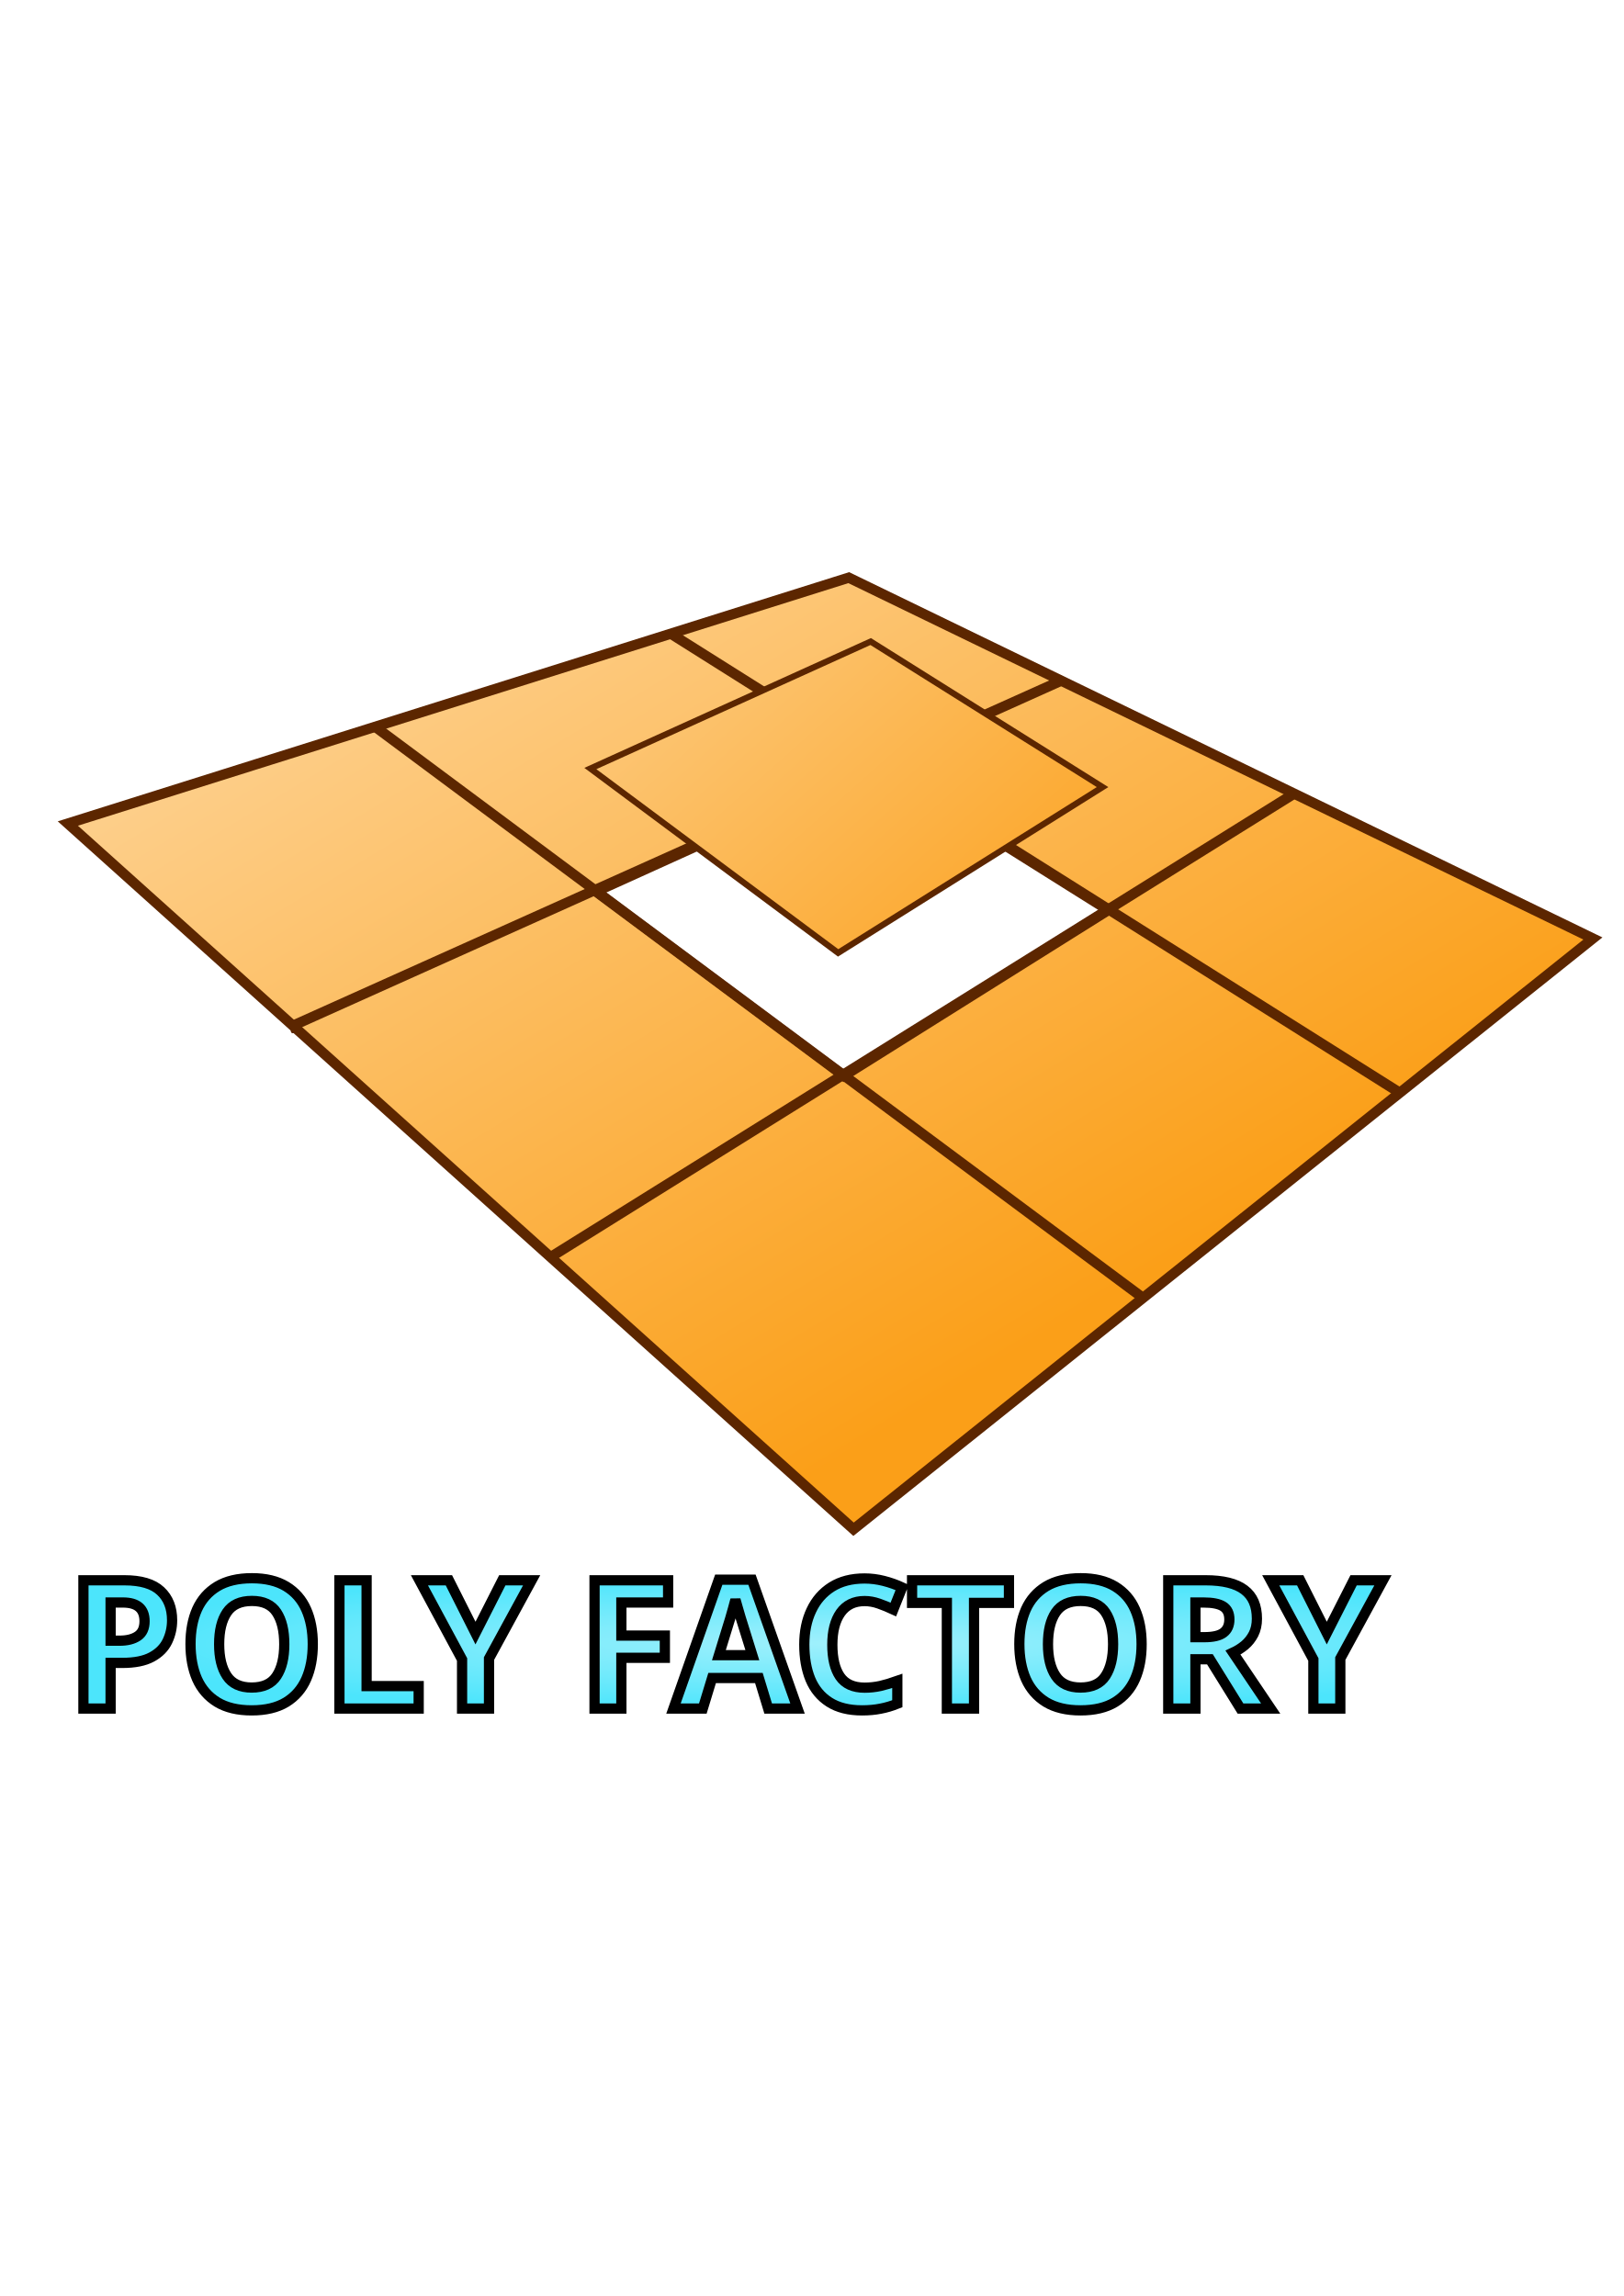
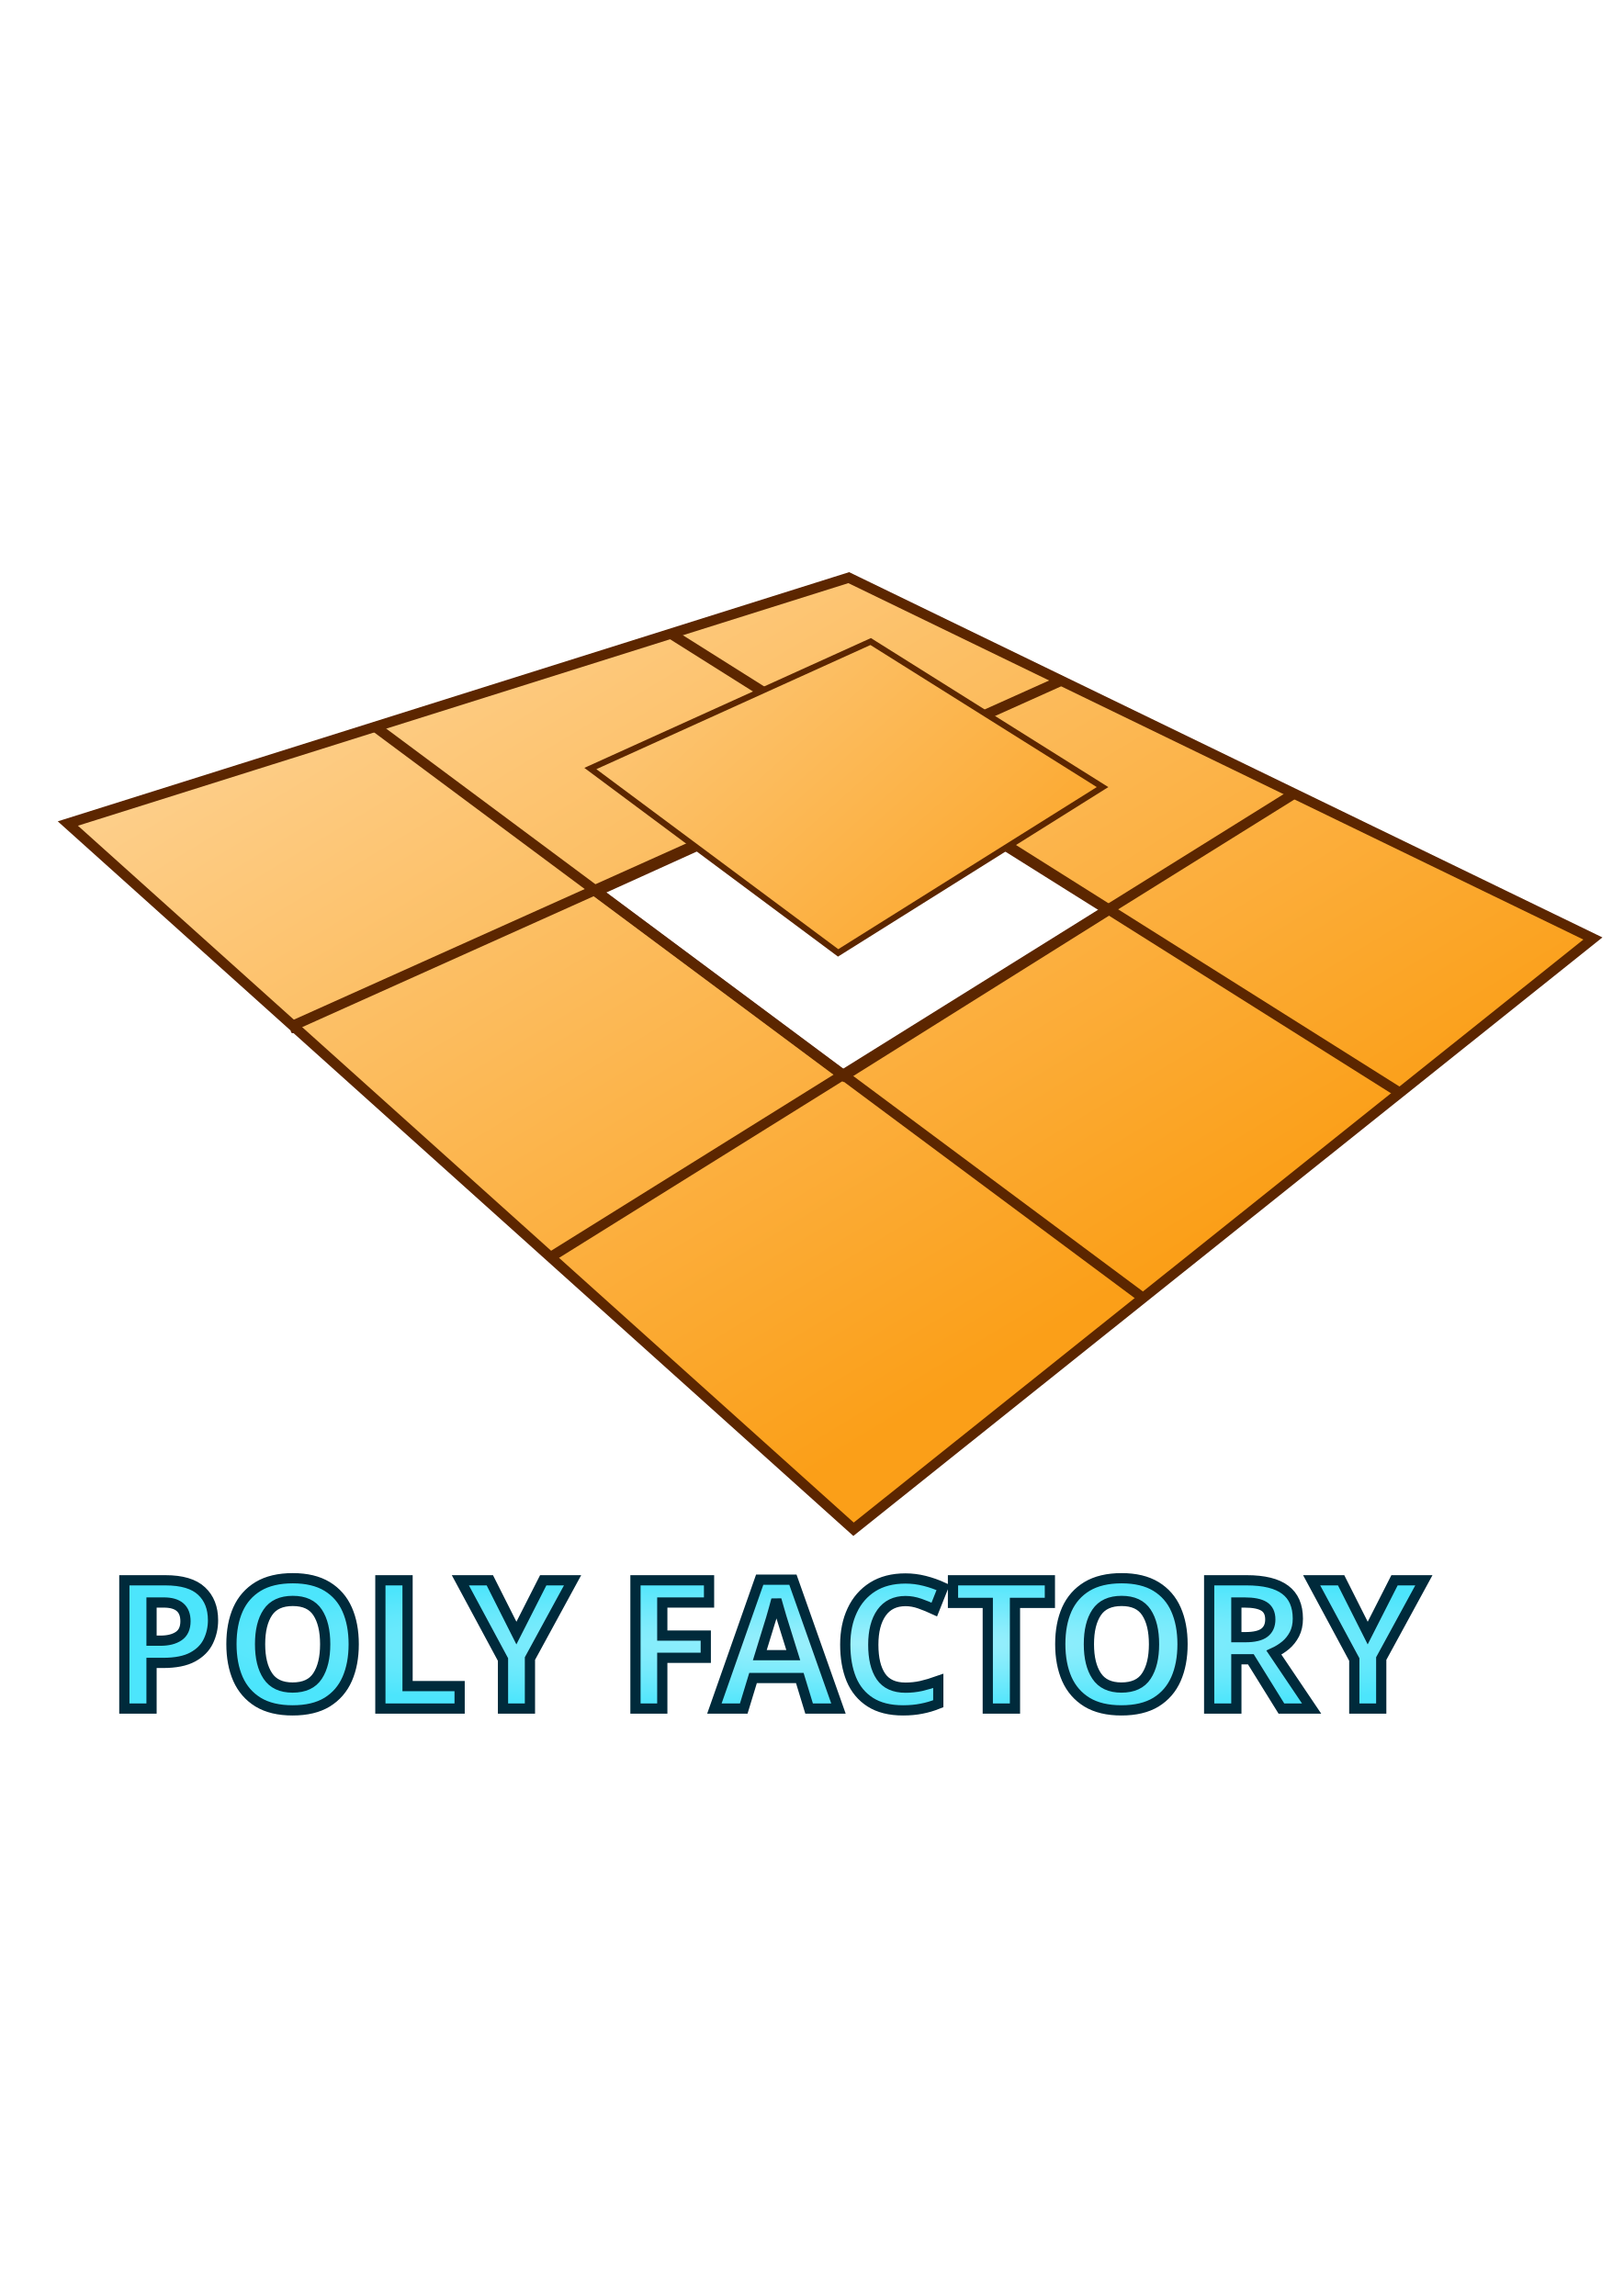
<svg xmlns="http://www.w3.org/2000/svg" xmlns:xlink="http://www.w3.org/1999/xlink" width="210mm" height="297mm" viewBox="0 0 210 297" version="1.1" id="svg5">
  <defs id="defs2">
+     <linearGradient id="linearGradient33779">
+       <stop style="stop-color:#000000;stop-opacity:1;" offset="0" id="stop33775" />
+       <stop style="stop-color:#000000;stop-opacity:0;" offset="1" id="stop33777" />
+     </linearGradient>
    <linearGradient id="linearGradient15741">
      <stop style="stop-color:#a0f0fc;stop-opacity:1" offset="0" id="stop15737" />
      <stop style="stop-color:#4ce5fc;stop-opacity:1" offset="1" id="stop15739" />
    </linearGradient>
    <marker style="overflow:visible" id="Arrow1Lstart" refX="0.0" refY="0.0" orient="auto">
      <path transform="scale(0.8) translate(12.5,0)" style="fill-rule:evenodd;fill:context-stroke;stroke:context-stroke;stroke-width:1.0pt" d="M 0.0,0.0 L 5.0,-5.0 L -12.5,0.0 L 5.0,5.0 L 0.0,0.0 z " id="path1201" />
    </marker>
    <linearGradient id="linearGradient7196">
      <stop style="stop-color:#fdf39c;stop-opacity:1;" offset="0" id="stop7198" />
      <stop style="stop-color:#fce741;stop-opacity:1;" offset="1" id="stop7200" />
    </linearGradient>
    <linearGradient id="linearGradient7188">
      <stop style="stop-color:#fce94f;stop-opacity:1;" offset="0" id="stop7190" />
      <stop style="stop-color:#fce94f;stop-opacity:0;" offset="1" id="stop7192" />
    </linearGradient>
    <linearGradient id="linearGradient7180">
      <stop style="stop-color:#fdce89;stop-opacity:1;" offset="0" id="stop7182" />
      <stop style="stop-color:#fb9f18;stop-opacity:1;" offset="1" id="stop7184" />
    </linearGradient>
    <linearGradient id="linearGradient7170">
      <stop style="stop-color:#ffffff;stop-opacity:0.441;" offset="0" id="stop7172" />
      <stop style="stop-color:#ffffff;stop-opacity:0;" offset="1" id="stop7174" />
    </linearGradient>
    <radialGradient xlink:href="#linearGradient7170" id="radialGradient7176" cx="25.196" cy="19.589" fx="25.196" fy="19.589" r="14.232" gradientTransform="matrix(1,0,0,0.6210791,0,7.42279)" gradientUnits="userSpaceOnUse" />
    <radialGradient xlink:href="#linearGradient7188" id="radialGradient7194" cx="22.905" cy="20.095" fx="22.905" fy="20.095" r="10.834" gradientTransform="matrix(1,0,0,0.8741259,42.92857,3.172239)" gradientUnits="userSpaceOnUse" />
    <linearGradient xlink:href="#linearGradient7180" id="linearGradient1330" x1="80.089" y1="98.118" x2="142.146" y2="200.767" gradientUnits="userSpaceOnUse" gradientTransform="matrix(3.779528,0,0,3.779528,6.62371,-125.8505)" />
    <linearGradient xlink:href="#linearGradient7180" id="linearGradient5153" x1="78.577" y1="74.066" x2="134.23" y2="136.719" gradientUnits="userSpaceOnUse" />
-     <radialGradient xlink:href="#linearGradient15741" id="radialGradient40055" cx="108.544" cy="212.562" fx="108.544" fy="212.562" r="97.691" gradientTransform="matrix(1,0,0,0.09012726,0,193.404)" gradientUnits="userSpaceOnUse" />
+     <radialGradient xlink:href="#linearGradient15741" id="radialGradient40055" cx="108.544" cy="212.562" fx="108.544" fy="212.562" r="97.691" gradientTransform="matrix(1,0,0,0.09012726,5.291667,193.404)" gradientUnits="userSpaceOnUse" />
+     <linearGradient xlink:href="#linearGradient33779" id="linearGradient33781" x1="15.46" y1="212.55" x2="205.183" y2="212.55" gradientUnits="userSpaceOnUse" />
  </defs>
  <g id="layer1">
    <circle id="path3345" style="fill:#9cf0fc;stroke:#5c2600;stroke-width:0.265" cx="37.896" cy="133.377" r="0.138" />
    <path id="path1322" style="fill:url(#linearGradient1330);fill-opacity:1;stroke:#5c2600;stroke-width:5;stroke-linecap:butt;stroke-linejoin:miter;stroke-miterlimit:4;stroke-dasharray:none;stroke-opacity:1" d="M 414.883 282.41 L 33.164 402.623 L 417.225 747.654 L 778.648 458.828 L 414.883 282.41 z M 428.361 373.816 L 541.713 444.973 L 412.455 526.035 L 291.34 435.898 L 428.361 373.816 z " transform="scale(0.2645833)" />
    <circle id="path3347" style="fill:#9cf0fc;stroke:#5c2600;stroke-width:0.265" cx="37.896" cy="133.377" r="0.138" />
    <path style="fill:none;stroke:#5c2600;stroke-width:1.323;stroke-linecap:butt;stroke-linejoin:miter;stroke-miterlimit:4;stroke-dasharray:none;stroke-opacity:1" d="M 38.016,132.618 137.518,87.929" id="path3386" />
    <path style="fill:none;stroke:#5c2600;stroke-width:1.323;stroke-linecap:butt;stroke-linejoin:miter;stroke-miterlimit:4;stroke-dasharray:none;stroke-opacity:1" d="M 71.479,162.443 167.206,102.764" id="path3388" />
    <path style="fill:none;stroke:#5c2600;stroke-width:1.323;stroke-linecap:butt;stroke-linejoin:miter;stroke-miterlimit:4;stroke-dasharray:none;stroke-opacity:1" d="M 48.437,93.95 147.465,167.621" id="path3390" />
    <path style="fill:none;stroke:#5c2600;stroke-width:1.323;stroke-linecap:butt;stroke-linejoin:miter;stroke-miterlimit:4;stroke-dasharray:none;stroke-opacity:1" d="M 86.57,81.852 180.986,141.321" id="path3392" />
-     <text xml:space="preserve" style="font-style:normal;font-variant:normal;font-weight:bold;font-stretch:normal;font-size:23.252px;line-height:1.25;font-family:sans-serif;-inkscape-font-specification:'sans-serif Bold';fill:url(#radialGradient40055);fill-opacity:1;stroke:#000000;stroke-width:1.323;stroke-opacity:1;stroke-miterlimit:4;stroke-dasharray:none" x="8.696" y="221.014" id="text31299">
-       <tspan id="tspan31297" style="font-style:normal;font-variant:normal;font-weight:bold;font-stretch:normal;font-size:23.252px;font-family:sans-serif;-inkscape-font-specification:'sans-serif Bold';stroke-width:1.323;fill-opacity:1;fill:url(#radialGradient40055);stroke:#000000;stroke-opacity:1;stroke-miterlimit:4;stroke-dasharray:none" x="8.696" y="221.014">POLY FACTORY</tspan>
+     <text xml:space="preserve" style="font-style:normal;font-variant:normal;font-weight:bold;font-stretch:normal;font-size:23.252px;line-height:1.25;font-family:sans-serif;-inkscape-font-specification:'sans-serif Bold';fill:url(#radialGradient40055);fill-opacity:1;stroke:#002a3b;stroke-width:1.323;stroke-miterlimit:4;stroke-dasharray:none;stroke-opacity:1" x="13.987" y="221.014" id="text31299">
+       <tspan id="tspan31297" style="font-style:normal;font-variant:normal;font-weight:bold;font-stretch:normal;font-size:23.252px;font-family:sans-serif;-inkscape-font-specification:'sans-serif Bold';fill:url(#radialGradient40055);fill-opacity:1;stroke:#002a3b;stroke-width:1.323;stroke-miterlimit:4;stroke-dasharray:none;stroke-opacity:1" x="13.987" y="221.014">POLY FACTORY</tspan>
    </text>
  </g>
  <g id="layer2">
    <path style="fill:url(#linearGradient5153);fill-opacity:1;stroke:#5c2600;stroke-width:0.794;stroke-linecap:butt;stroke-linejoin:miter;stroke-opacity:1;stroke-miterlimit:4;stroke-dasharray:none" d="M 76.353,99.413 108.399,123.261 142.598,101.814 112.607,82.987 Z" id="path5064" />
  </g>
</svg>
